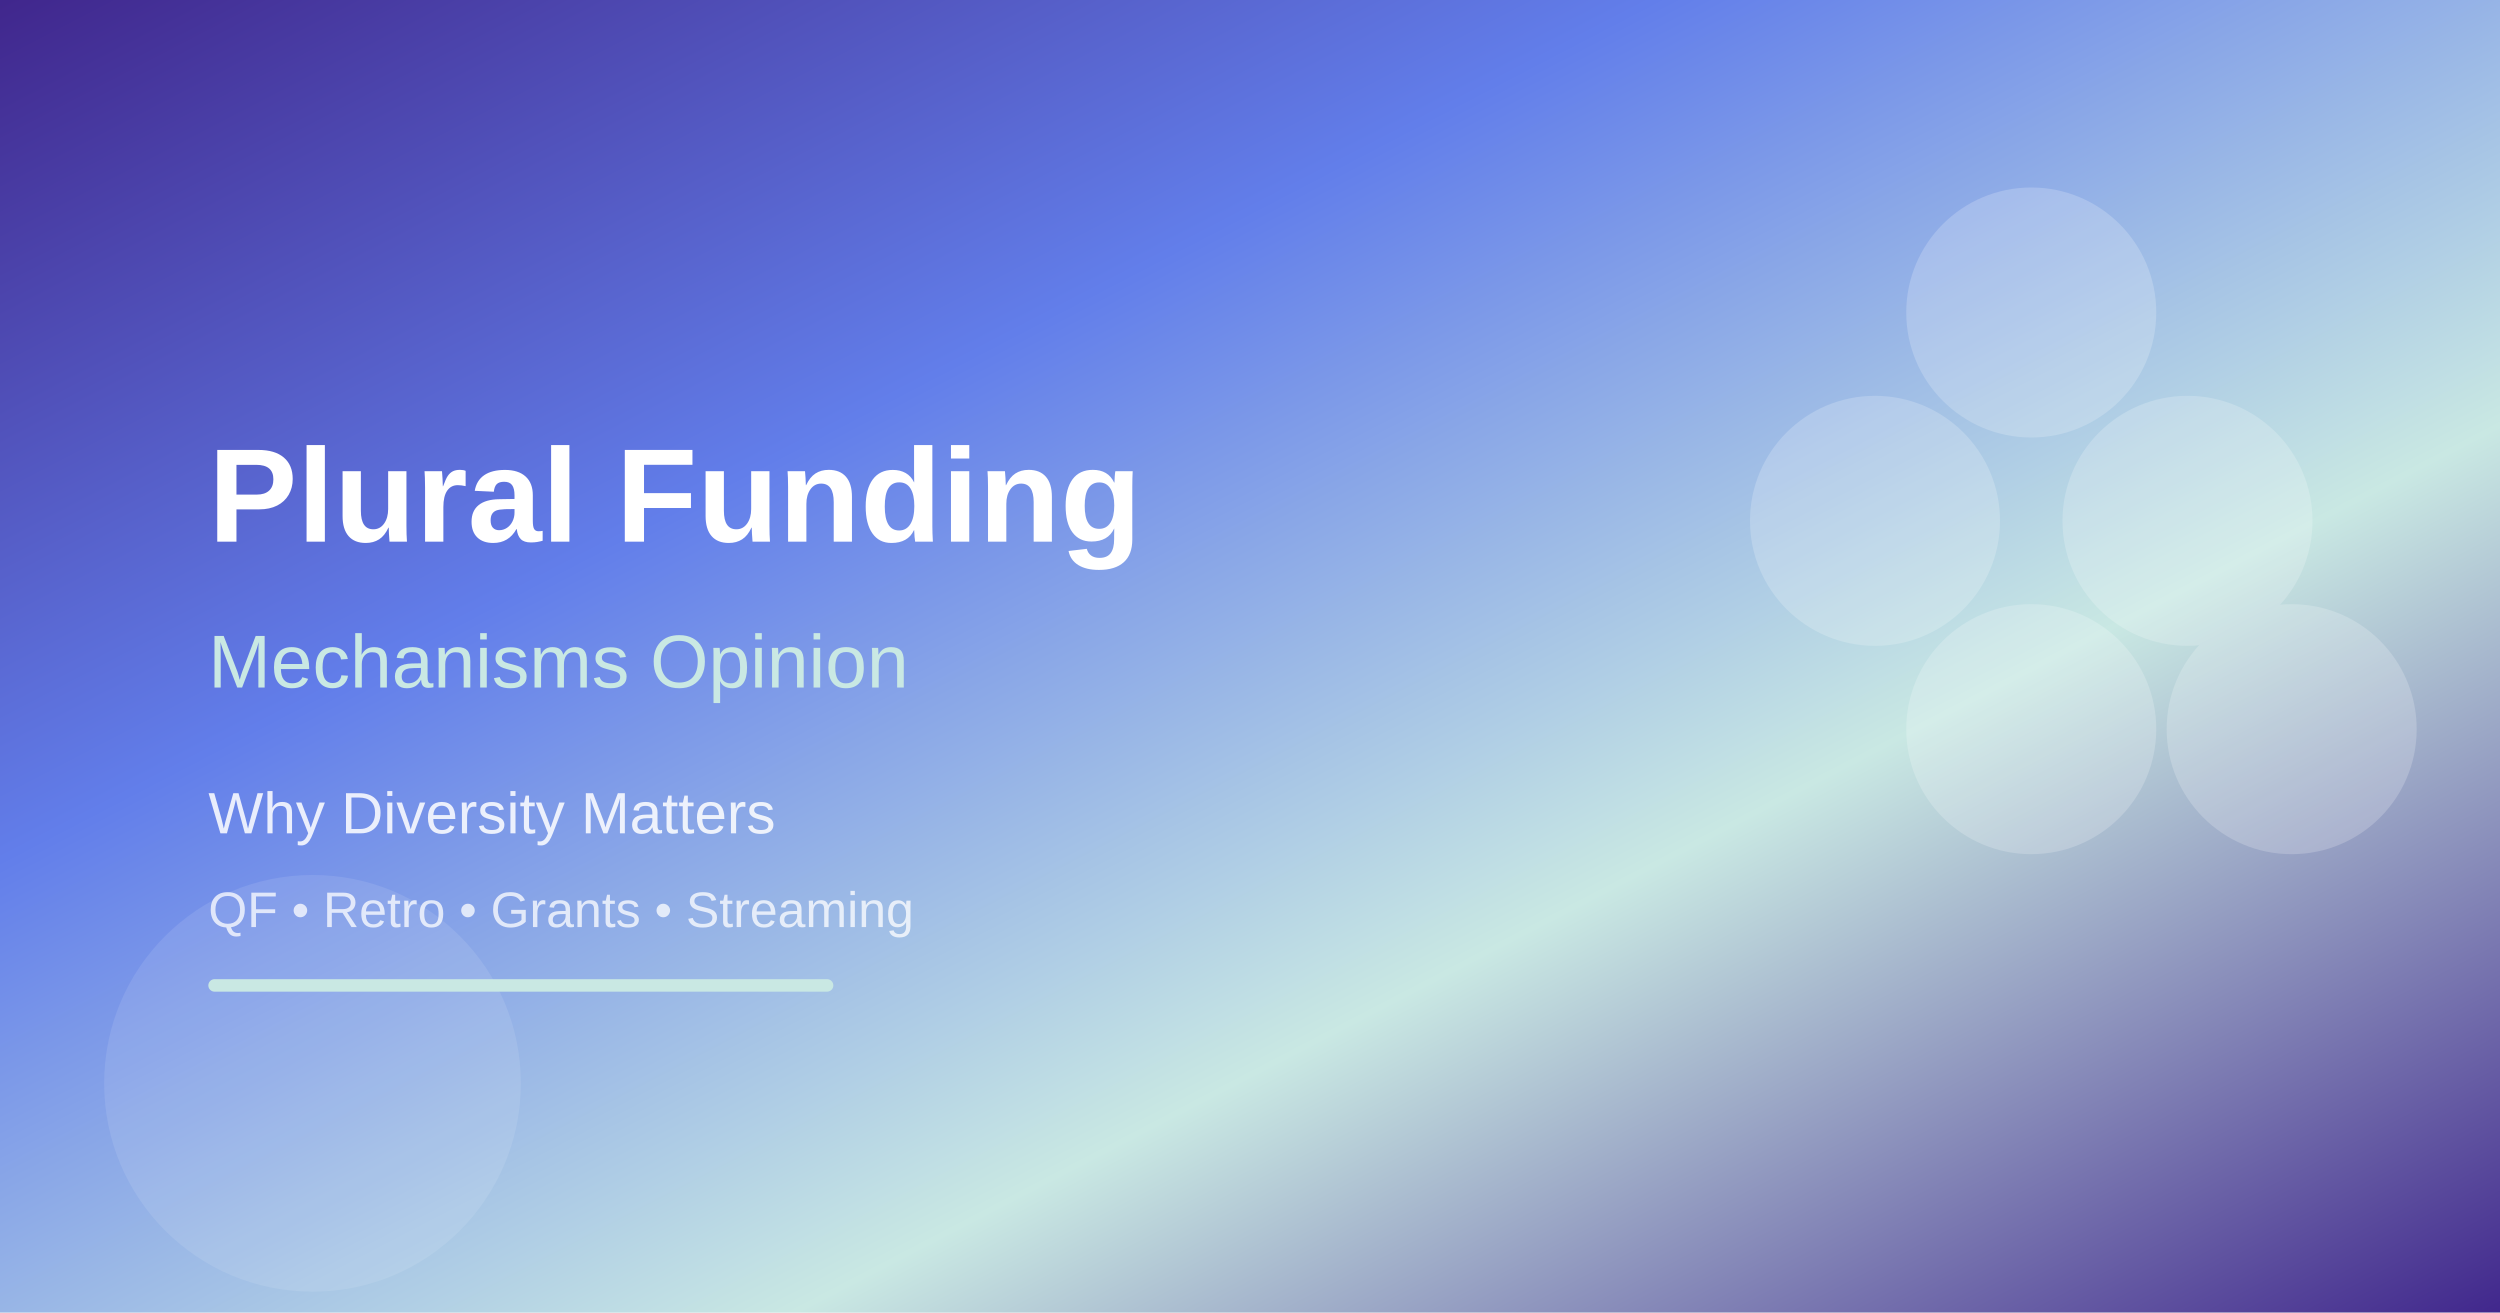
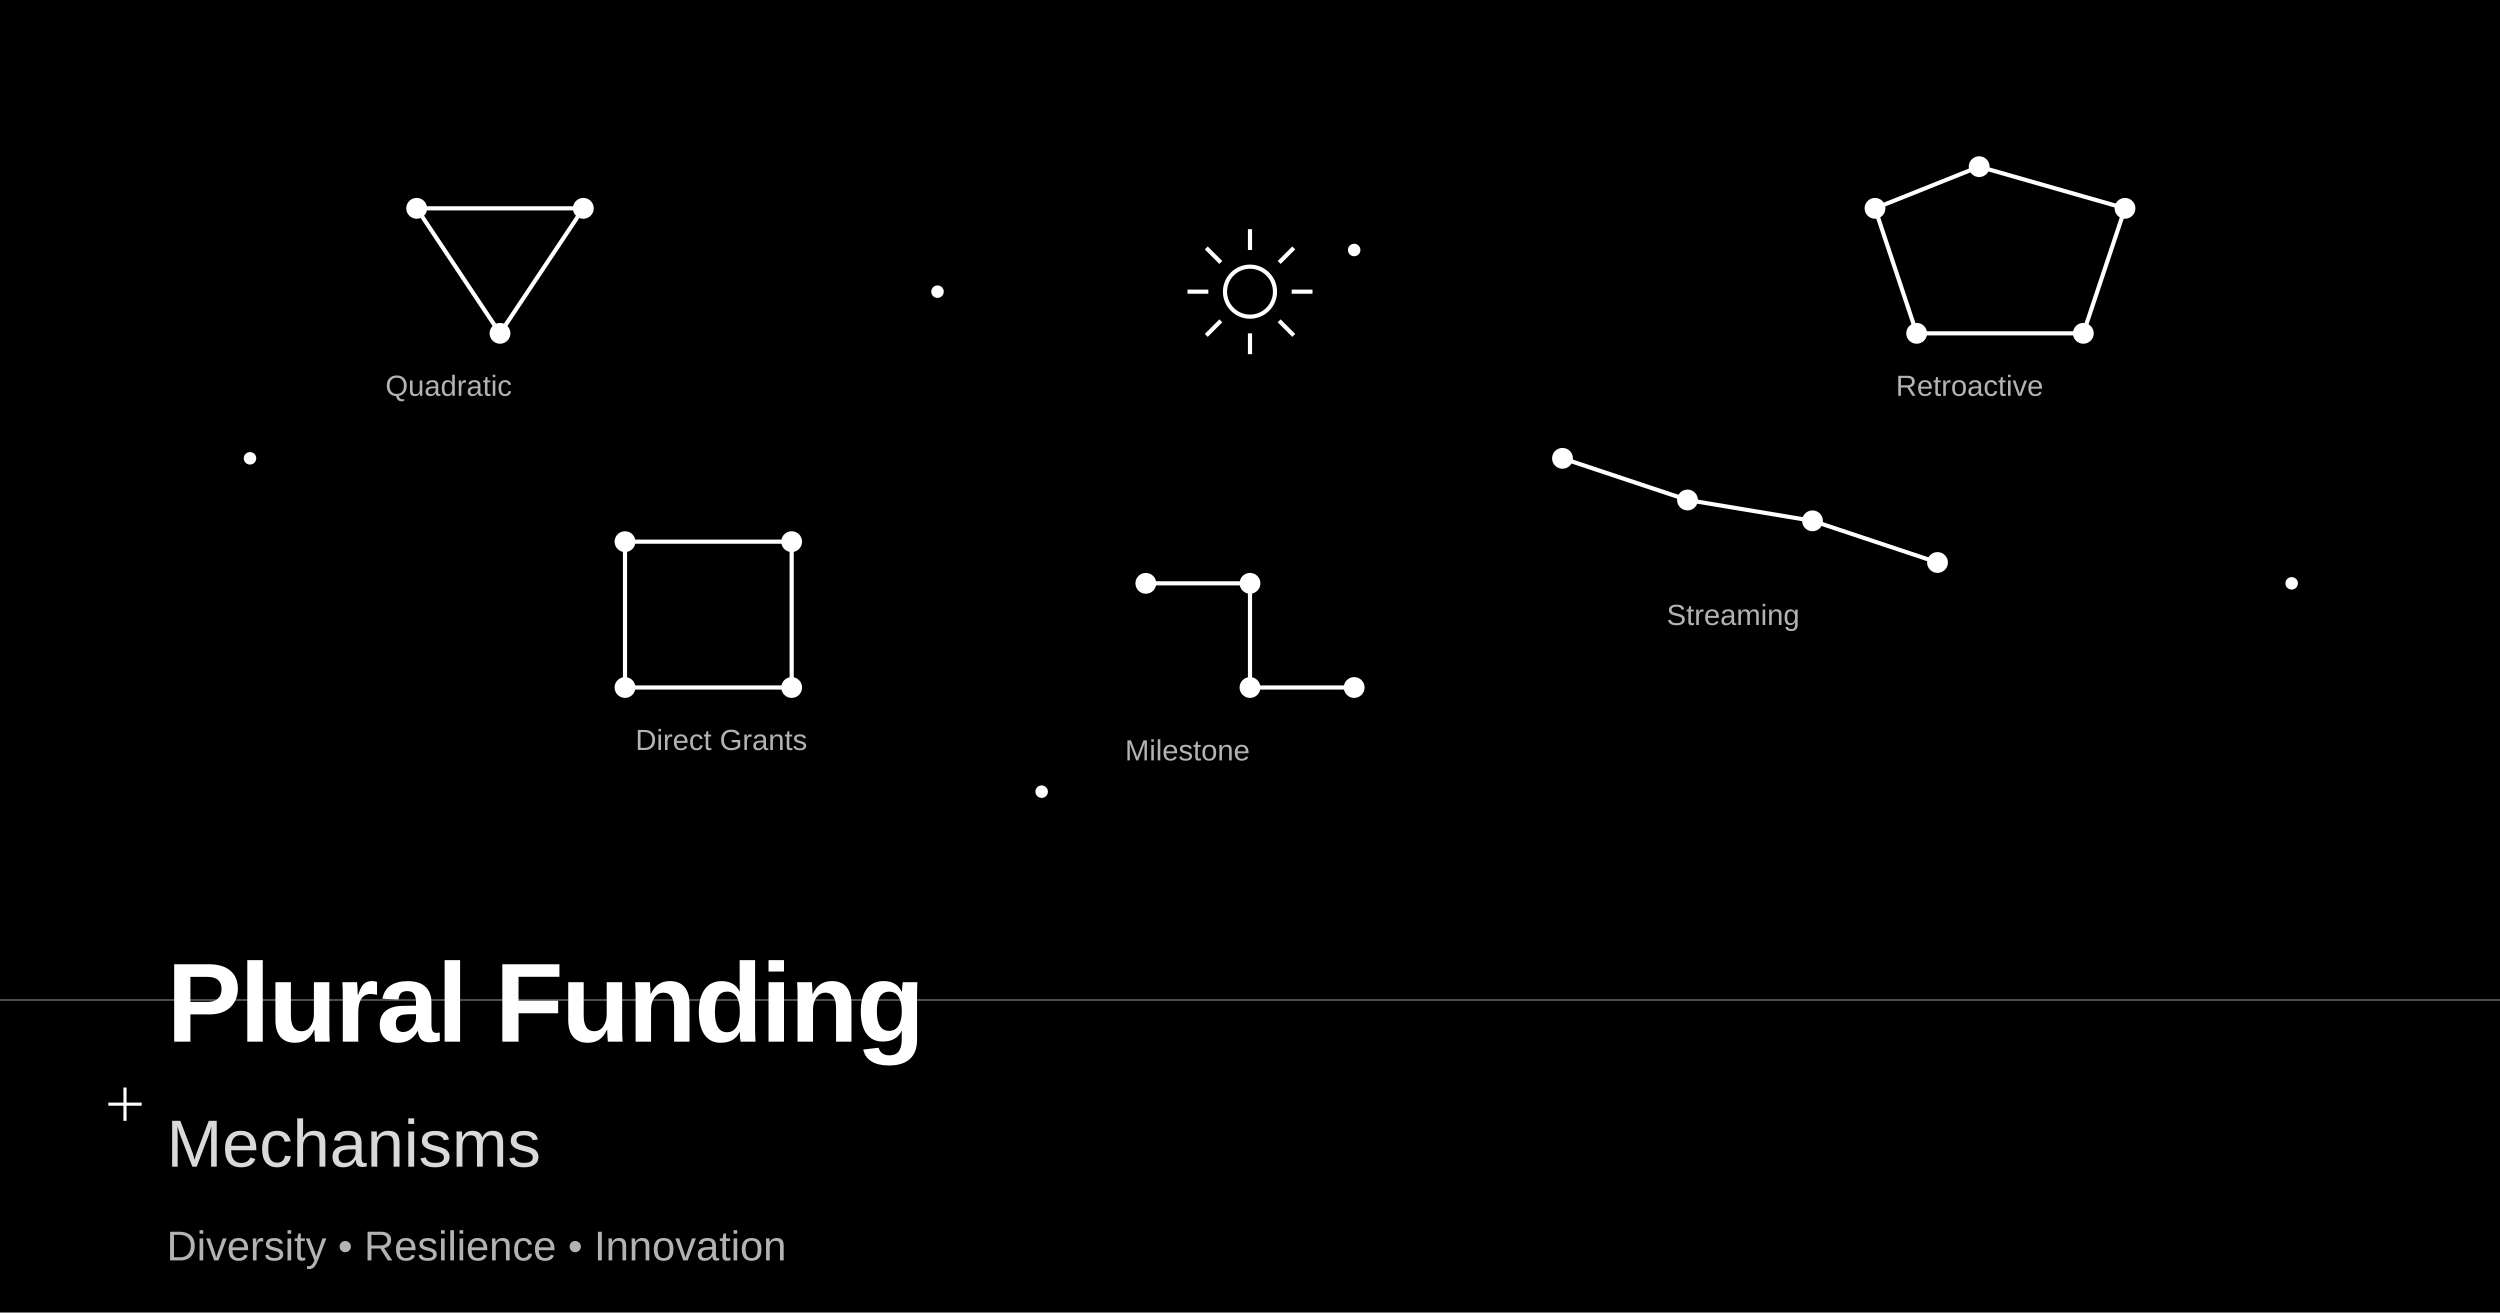
<svg xmlns="http://www.w3.org/2000/svg" width="1200" height="630" viewBox="0 0 1200 630">
-   <defs>
-     <linearGradient id="plural-bg" x1="0%" y1="0%" x2="100%" y2="100%">
-       <stop offset="0%" style="stop-color:#40268C" />
-       <stop offset="33%" style="stop-color:#627EEA" />
-       <stop offset="66%" style="stop-color:#c9e8e3" />
-       <stop offset="100%" style="stop-color:#40268C" />
-     </linearGradient>
-   </defs>
-   <rect width="1200" height="630" fill="url(#plural-bg)" />
-   <g opacity="0.2">
-     <circle cx="900" cy="250" r="60" fill="white" />
-     <circle cx="1050" cy="250" r="60" fill="white" />
-     <circle cx="975" cy="150" r="60" fill="white" />
-     <circle cx="975" cy="350" r="60" fill="white" />
-     <circle cx="1100" cy="350" r="60" fill="white" />
+   <rect width="1200" height="630" fill="#000000" />
+   <line x1="0" y1="480" x2="1200" y2="480" stroke="#FFFFFF" stroke-width="1" opacity="0.3" />
+   <g>
+     <circle cx="200" cy="100" r="5" fill="#FFFFFF" />
+     <circle cx="280" cy="100" r="5" fill="#FFFFFF" />
+     <circle cx="240" cy="160" r="5" fill="#FFFFFF" />
+     <line x1="200" y1="100" x2="280" y2="100" stroke="#FFFFFF" stroke-width="2" />
+     <line x1="280" y1="100" x2="240" y2="160" stroke="#FFFFFF" stroke-width="2" />
+     <line x1="240" y1="160" x2="200" y2="100" stroke="#FFFFFF" stroke-width="2" />
+     <text x="185" y="190" font-family="Arial, sans-serif" font-size="14" fill="#FFFFFF" opacity="0.7">Quadratic</text>
  </g>
-   <circle cx="150" cy="520" r="100" fill="white" opacity="0.1" />
-   <text x="100" y="260" font-family="Arial, sans-serif" font-size="64" font-weight="bold" fill="white">Plural Funding</text>
-   <text x="100" y="330" font-family="Arial, sans-serif" font-size="36" fill="#c9e8e3" font-weight="500">Mechanisms Opinion</text>
-   <text x="100" y="400" font-family="Arial, sans-serif" font-size="28" fill="white" opacity="0.85">Why Diversity Matters</text>
-   <text x="100" y="445" font-family="Arial, sans-serif" font-size="24" fill="white" opacity="0.75">QF • Retro • Grants • Streaming</text>
-   <rect x="100" y="470" width="300" height="6" fill="#c9e8e3" rx="3" />
+   <g>
+     <circle cx="950" cy="80" r="5" fill="#FFFFFF" />
+     <circle cx="1020" cy="100" r="5" fill="#FFFFFF" />
+     <circle cx="1000" cy="160" r="5" fill="#FFFFFF" />
+     <circle cx="920" cy="160" r="5" fill="#FFFFFF" />
+     <circle cx="900" cy="100" r="5" fill="#FFFFFF" />
+     <line x1="950" y1="80" x2="1020" y2="100" stroke="#FFFFFF" stroke-width="2" />
+     <line x1="1020" y1="100" x2="1000" y2="160" stroke="#FFFFFF" stroke-width="2" />
+     <line x1="1000" y1="160" x2="920" y2="160" stroke="#FFFFFF" stroke-width="2" />
+     <line x1="920" y1="160" x2="900" y2="100" stroke="#FFFFFF" stroke-width="2" />
+     <line x1="900" y1="100" x2="950" y2="80" stroke="#FFFFFF" stroke-width="2" />
+     <text x="910" y="190" font-family="Arial, sans-serif" font-size="14" fill="#FFFFFF" opacity="0.7">Retroactive</text>
+   </g>
+   <g>
+     <circle cx="300" cy="260" r="5" fill="#FFFFFF" />
+     <circle cx="380" cy="260" r="5" fill="#FFFFFF" />
+     <circle cx="380" cy="330" r="5" fill="#FFFFFF" />
+     <circle cx="300" cy="330" r="5" fill="#FFFFFF" />
+     <line x1="300" y1="260" x2="380" y2="260" stroke="#FFFFFF" stroke-width="2" />
+     <line x1="380" y1="260" x2="380" y2="330" stroke="#FFFFFF" stroke-width="2" />
+     <line x1="380" y1="330" x2="300" y2="330" stroke="#FFFFFF" stroke-width="2" />
+     <line x1="300" y1="330" x2="300" y2="260" stroke="#FFFFFF" stroke-width="2" />
+     <text x="305" y="360" font-family="Arial, sans-serif" font-size="14" fill="#FFFFFF" opacity="0.7">Direct Grants</text>
+   </g>
+   <g>
+     <circle cx="750" cy="220" r="5" fill="#FFFFFF" />
+     <circle cx="810" cy="240" r="5" fill="#FFFFFF" />
+     <circle cx="870" cy="250" r="5" fill="#FFFFFF" />
+     <circle cx="930" cy="270" r="5" fill="#FFFFFF" />
+     <line x1="750" y1="220" x2="810" y2="240" stroke="#FFFFFF" stroke-width="2" />
+     <line x1="810" y1="240" x2="870" y2="250" stroke="#FFFFFF" stroke-width="2" />
+     <line x1="870" y1="250" x2="930" y2="270" stroke="#FFFFFF" stroke-width="2" />
+     <text x="800" y="300" font-family="Arial, sans-serif" font-size="14" fill="#FFFFFF" opacity="0.7">Streaming</text>
+   </g>
+   <g>
+     <circle cx="550" cy="280" r="5" fill="#FFFFFF" />
+     <circle cx="600" cy="280" r="5" fill="#FFFFFF" />
+     <circle cx="600" cy="330" r="5" fill="#FFFFFF" />
+     <circle cx="650" cy="330" r="5" fill="#FFFFFF" />
+     <line x1="550" y1="280" x2="600" y2="280" stroke="#FFFFFF" stroke-width="2" />
+     <line x1="600" y1="280" x2="600" y2="330" stroke="#FFFFFF" stroke-width="2" />
+     <line x1="600" y1="330" x2="650" y2="330" stroke="#FFFFFF" stroke-width="2" />
+     <text x="540" y="365" font-family="Arial, sans-serif" font-size="14" fill="#FFFFFF" opacity="0.7">Milestone</text>
+   </g>
+   <circle cx="450" cy="140" r="3" fill="#FFFFFF" />
+   <circle cx="650" cy="120" r="3" fill="#FFFFFF" />
+   <circle cx="500" cy="380" r="3" fill="#FFFFFF" />
+   <circle cx="1100" cy="280" r="3" fill="#FFFFFF" />
+   <circle cx="120" cy="220" r="3" fill="#FFFFFF" />
+   <g transform="translate(600, 140)">
+     <circle cx="0" cy="0" r="12" fill="#000000" stroke="#FFFFFF" stroke-width="2" />
+     <line x1="0" y1="-20" x2="0" y2="-30" stroke="#FFFFFF" stroke-width="2" />
+     <line x1="14" y1="-14" x2="21" y2="-21" stroke="#FFFFFF" stroke-width="2" />
+     <line x1="20" y1="0" x2="30" y2="0" stroke="#FFFFFF" stroke-width="2" />
+     <line x1="14" y1="14" x2="21" y2="21" stroke="#FFFFFF" stroke-width="2" />
+     <line x1="0" y1="20" x2="0" y2="30" stroke="#FFFFFF" stroke-width="2" />
+     <line x1="-14" y1="14" x2="-21" y2="21" stroke="#FFFFFF" stroke-width="2" />
+     <line x1="-20" y1="0" x2="-30" y2="0" stroke="#FFFFFF" stroke-width="2" />
+     <line x1="-14" y1="-14" x2="-21" y2="-21" stroke="#FFFFFF" stroke-width="2" />
+   </g>
+   <text x="80" y="500" font-family="Arial, sans-serif" font-size="54" font-weight="bold" fill="#FFFFFF" letter-spacing="-0.02em">Plural Funding</text>
+   <text x="80" y="560" font-family="Arial, sans-serif" font-size="32" font-weight="500" fill="#FFFFFF" opacity="0.85">Mechanisms</text>
+   <text x="80" y="605" font-family="Arial, sans-serif" font-size="20" fill="#FFFFFF" opacity="0.7">Diversity • Resilience • Innovation</text>
+   <g transform="translate(60, 530)">
+     <line x1="0" y1="-8" x2="0" y2="8" stroke="#FFFFFF" stroke-width="1.5" />
+     <line x1="-8" y1="0" x2="8" y2="0" stroke="#FFFFFF" stroke-width="1.5" />
+   </g>
</svg>
